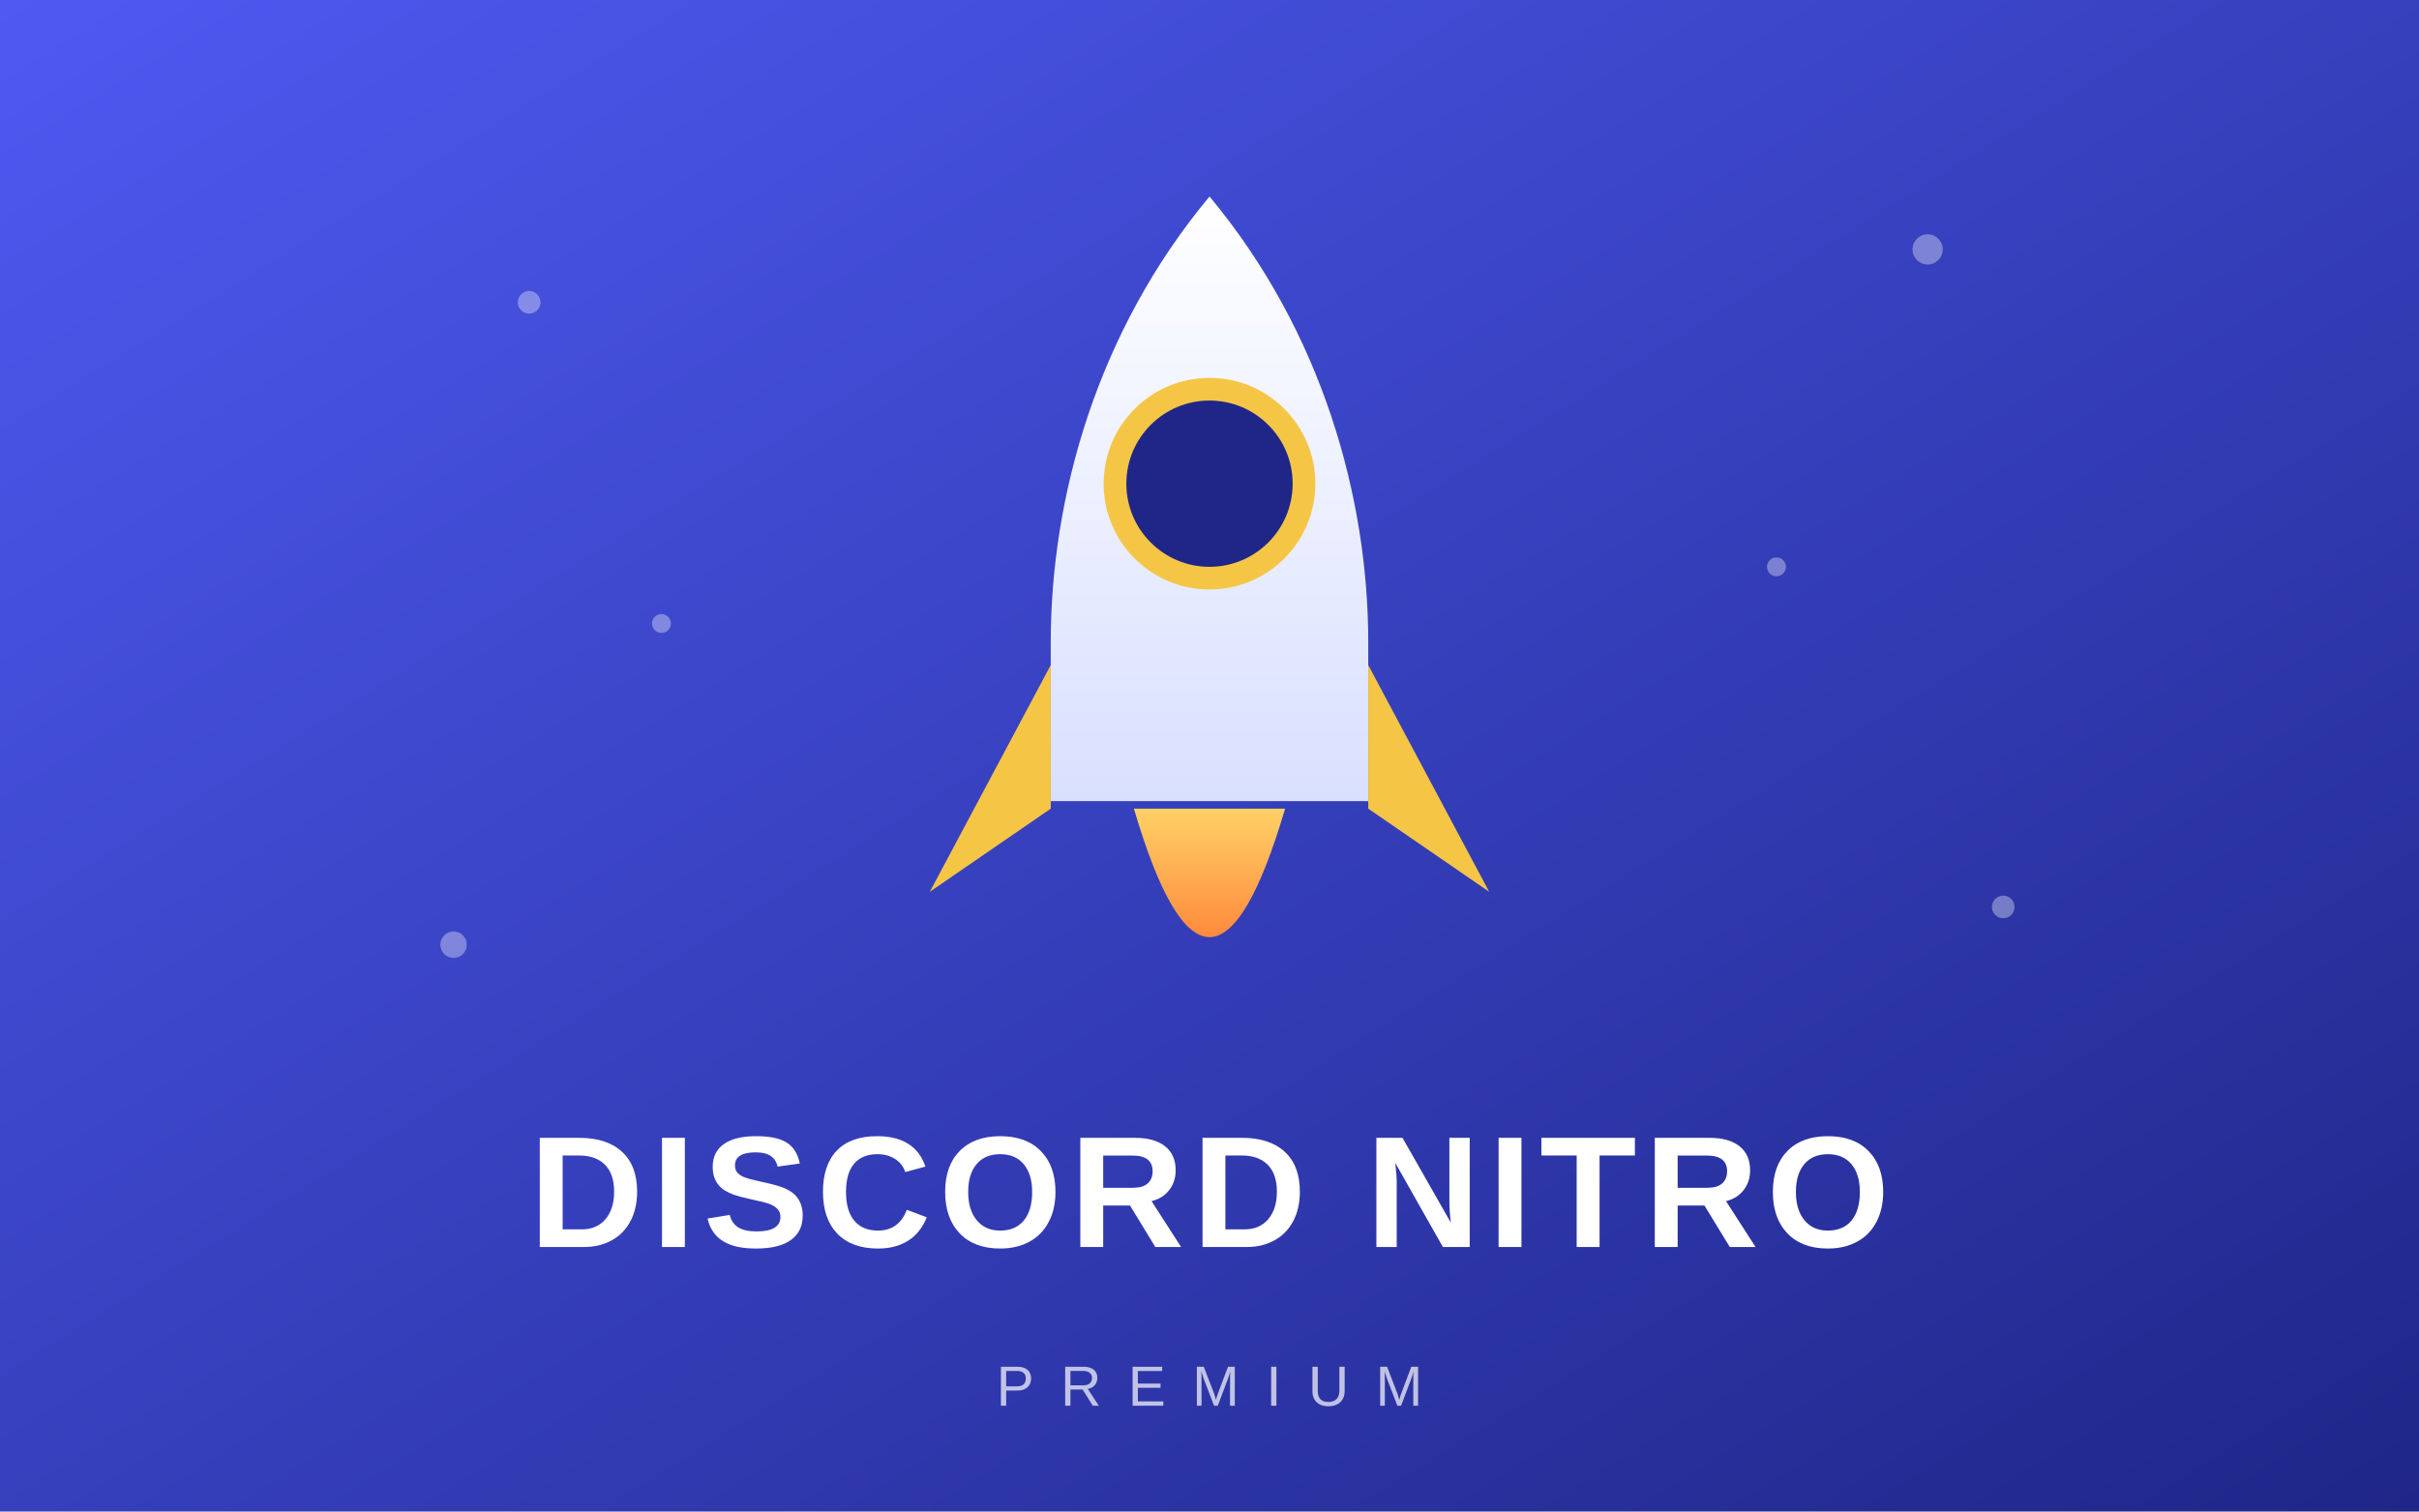
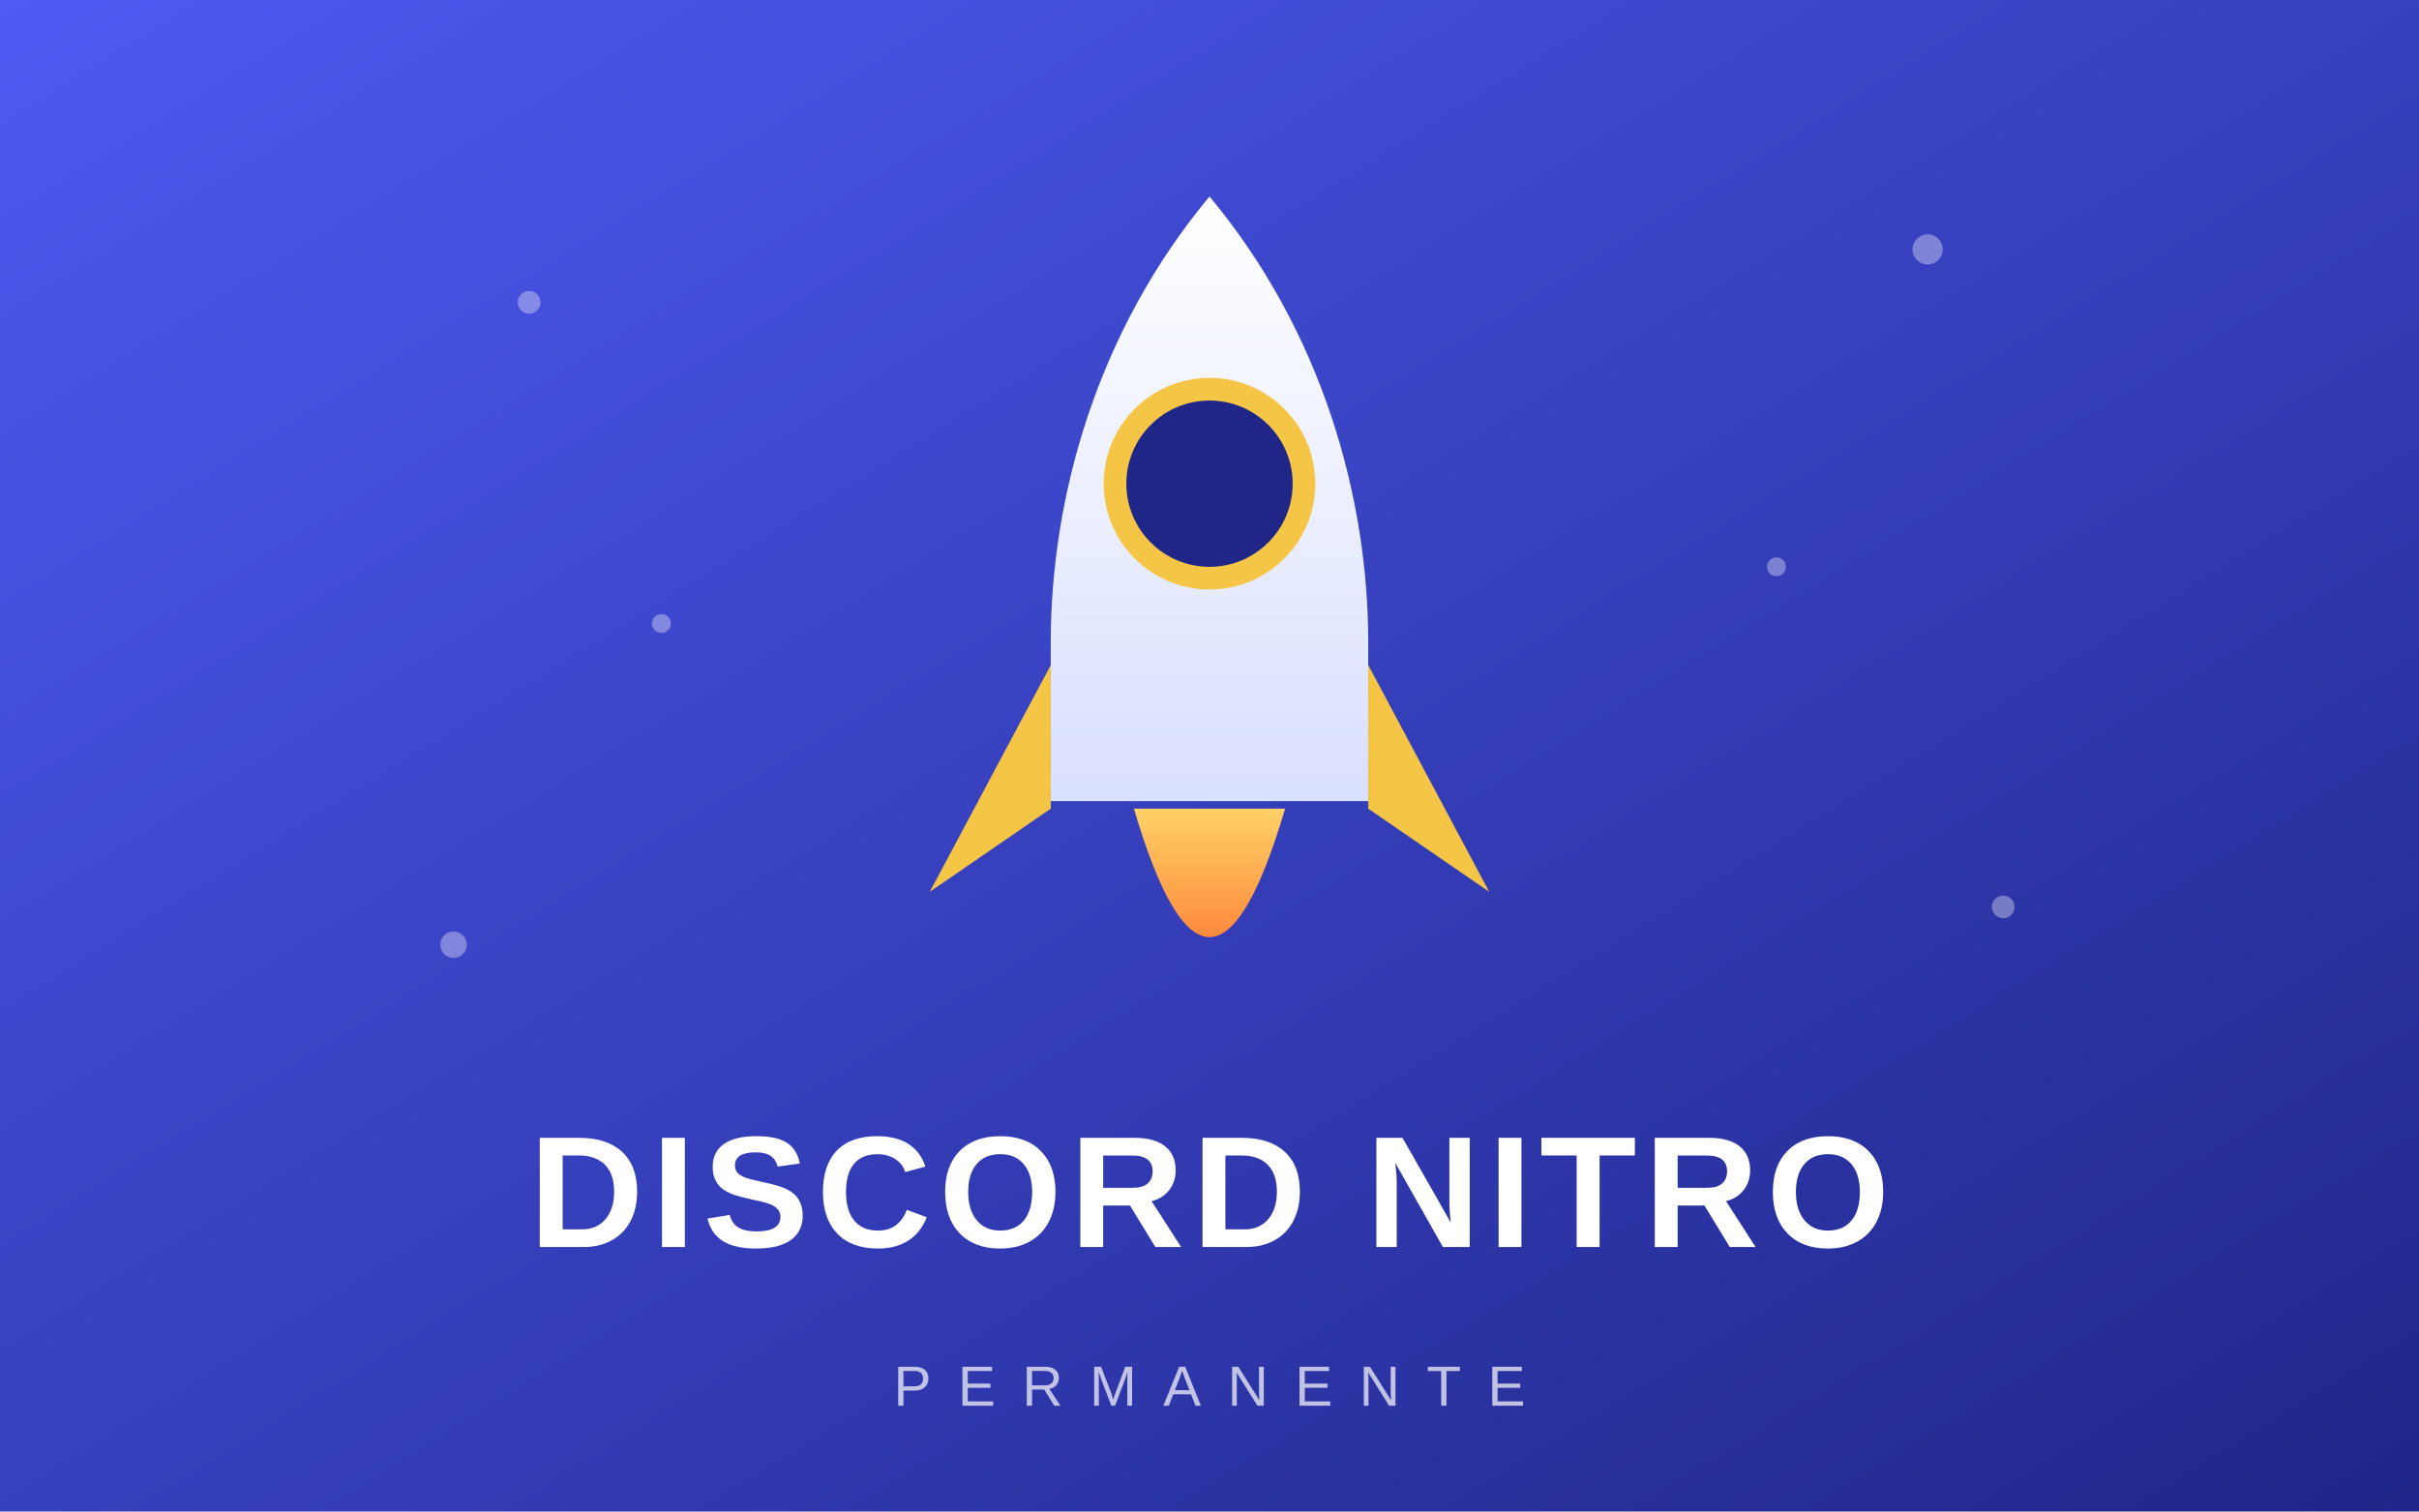
<svg xmlns="http://www.w3.org/2000/svg" viewBox="0 0 640 400" width="640" height="400" role="img" aria-label="Discord Nitro">
  <defs>
    <linearGradient id="nbg2" x1="0" y1="0" x2="1" y2="1">
      <stop offset="0%" stop-color="#4E5AF2" />
      <stop offset="100%" stop-color="#1F2688" />
    </linearGradient>
    <linearGradient id="nrock" x1="0" y1="0" x2="0" y2="1">
      <stop offset="0%" stop-color="#ffffff" />
      <stop offset="100%" stop-color="#D9E0FF" />
    </linearGradient>
    <linearGradient id="nflame" x1="0" y1="0" x2="0" y2="1">
      <stop offset="0%" stop-color="#FFD166" />
      <stop offset="100%" stop-color="#FF8A3D" />
    </linearGradient>
  </defs>
  <rect width="640" height="400" fill="url(#nbg2)" />
  <g fill="#ffffff" fill-opacity=".35">
    <circle cx="140" cy="80" r="3" />
    <circle cx="510" cy="66" r="4" />
    <circle cx="120" cy="250" r="3.5" />
    <circle cx="530" cy="240" r="3" />
    <circle cx="470" cy="150" r="2.5" />
    <circle cx="175" cy="165" r="2.5" />
  </g>
  <path d="M320 52 C350 88 362 132 362 170 L362 212 L278 212 L278 170 C278 132 290 88 320 52 Z" fill="url(#nrock)" />
  <polygon points="278,176 246,236 278,214" fill="#F5C546" />
  <polygon points="362,176 394,236 362,214" fill="#F5C546" />
  <circle cx="320" cy="128" r="25" fill="#1F2688" stroke="#F5C546" stroke-width="6" />
  <path d="M300 214 Q320 282 340 214 Z" fill="url(#nflame)" />
  <text x="320" y="330" text-anchor="middle" font-family="Arial Black, Arial, sans-serif" font-size="42" font-weight="900" fill="#ffffff" letter-spacing="2">DISCORD NITRO</text>
-   <text x="320" y="372" text-anchor="middle" font-family="Arial, Helvetica, sans-serif" font-size="15" fill="#ffffff" fill-opacity=".7" letter-spacing="7">PREMIUM</text>
+   <text x="320" y="372" text-anchor="middle" font-family="Arial, Helvetica, sans-serif" font-size="15" fill="#ffffff" fill-opacity=".7" letter-spacing="7">PERMANENTE</text>
</svg>
